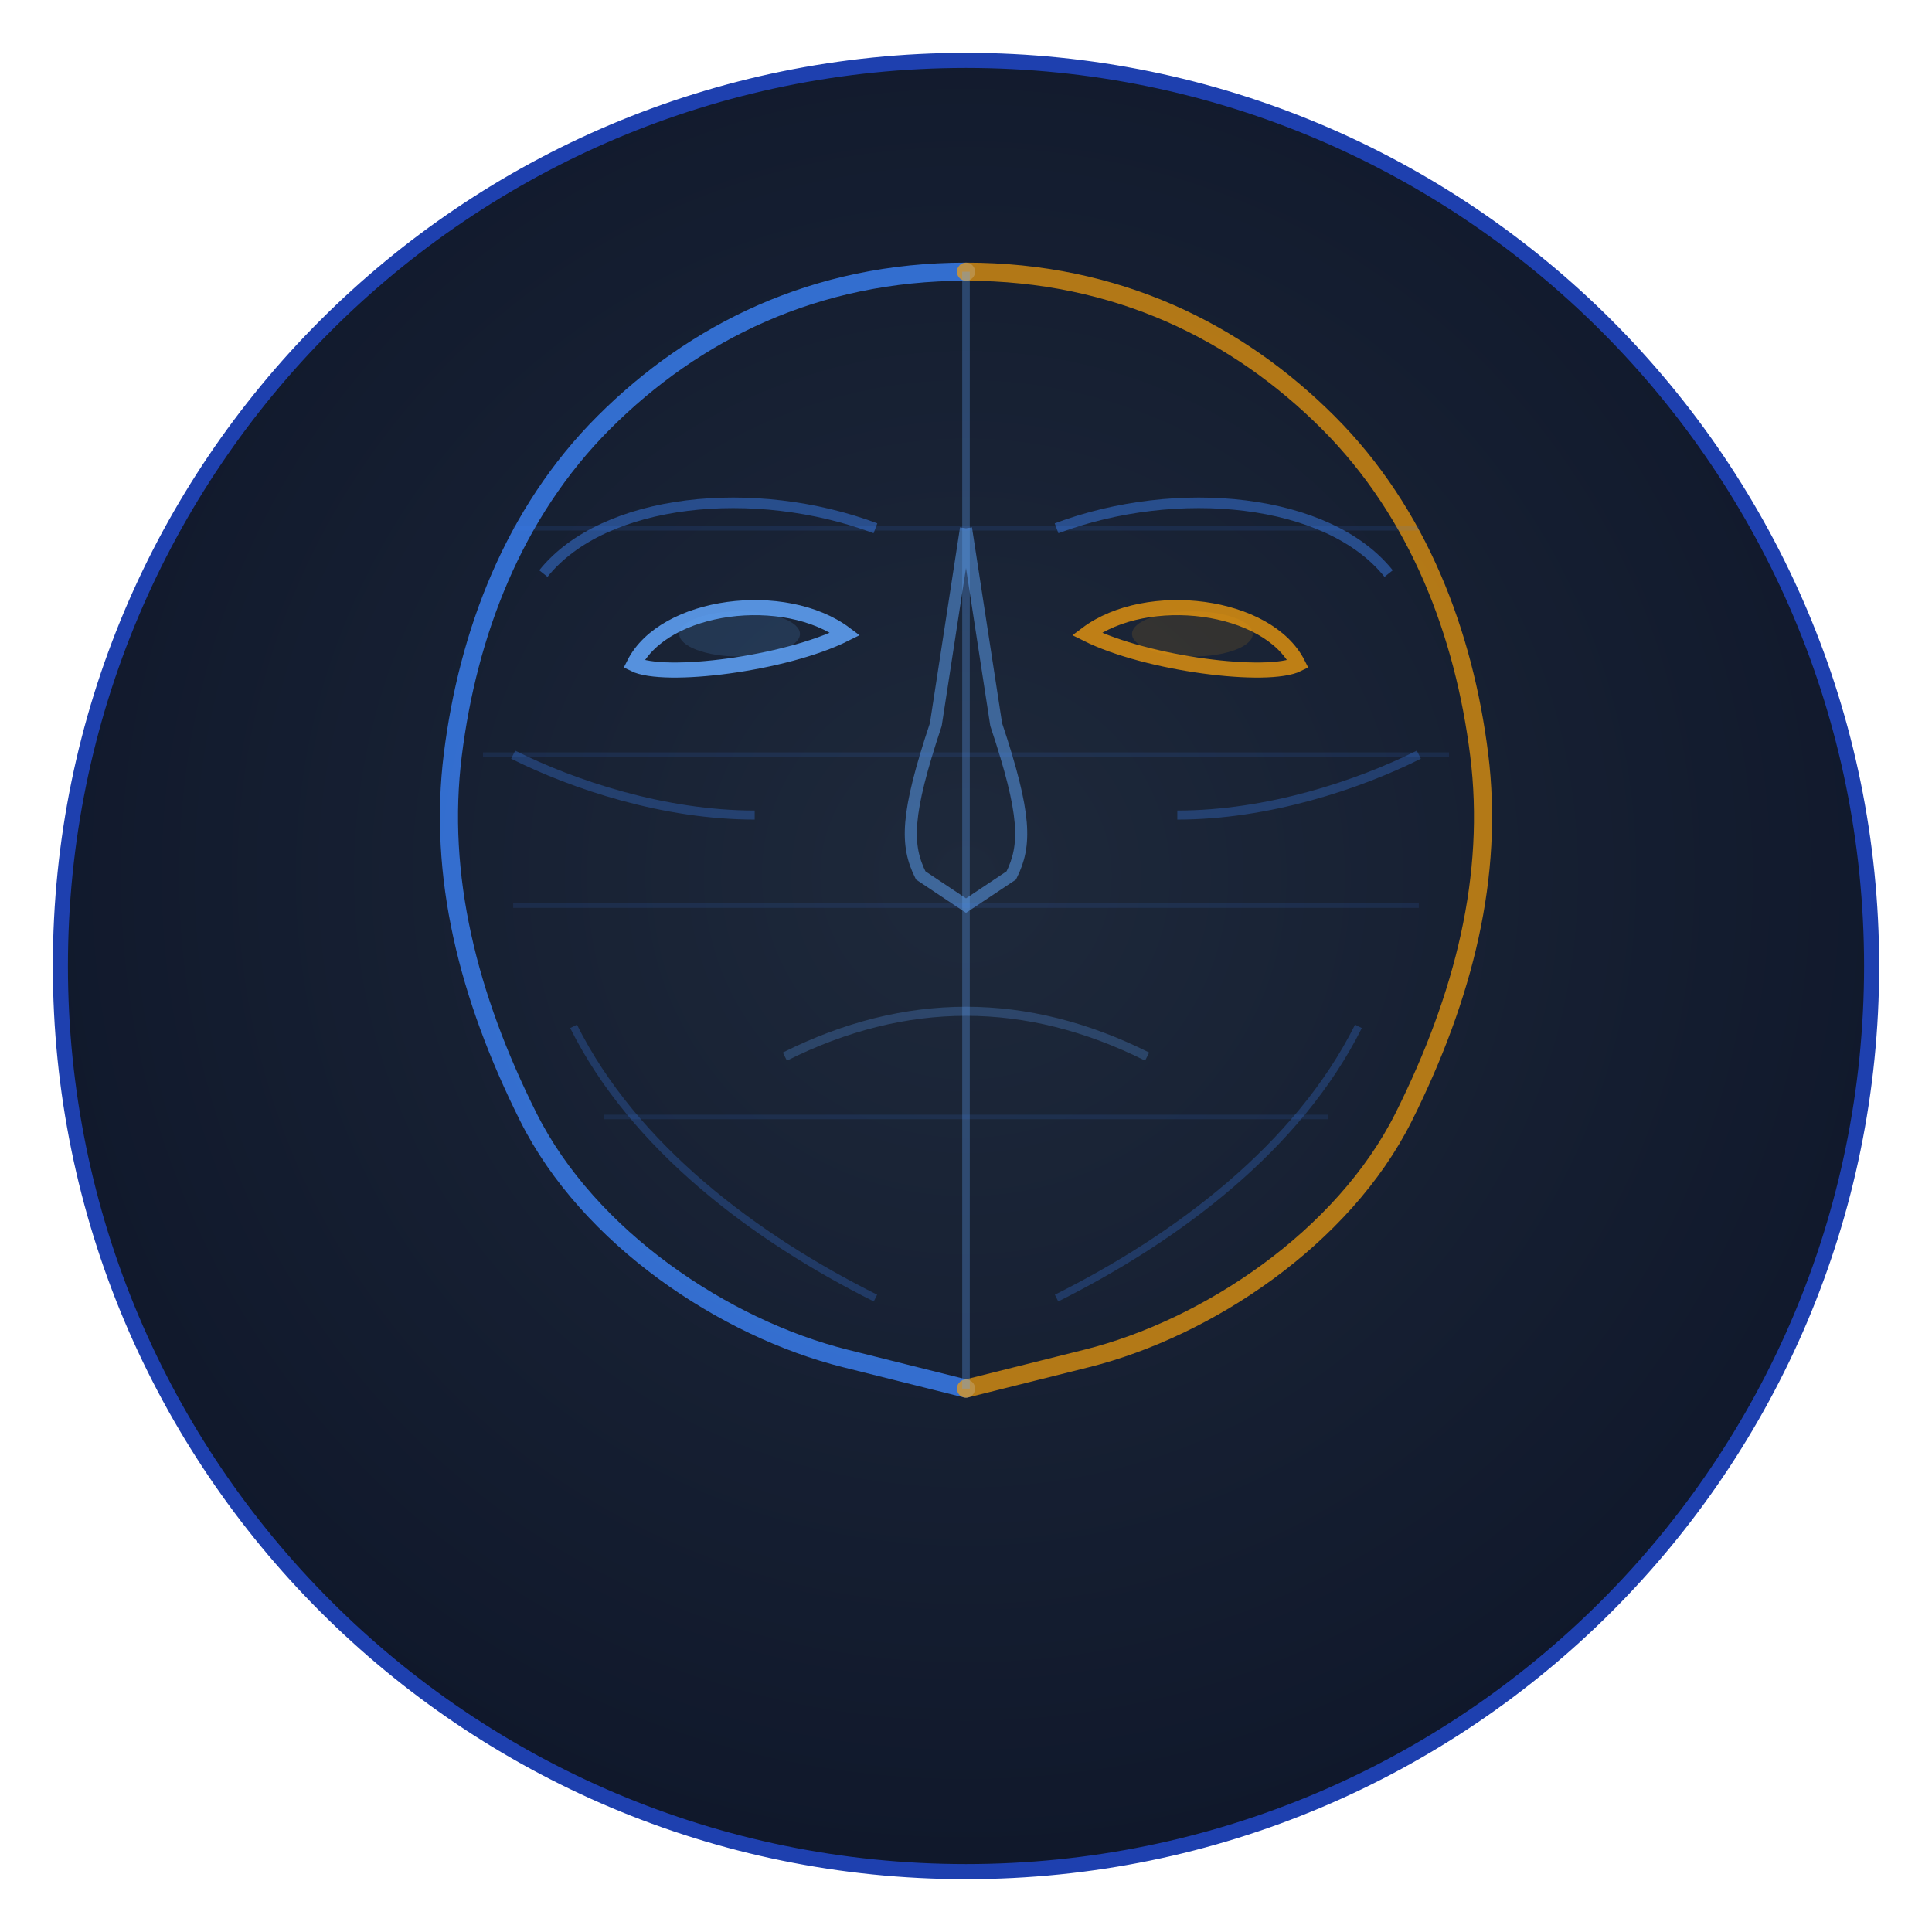
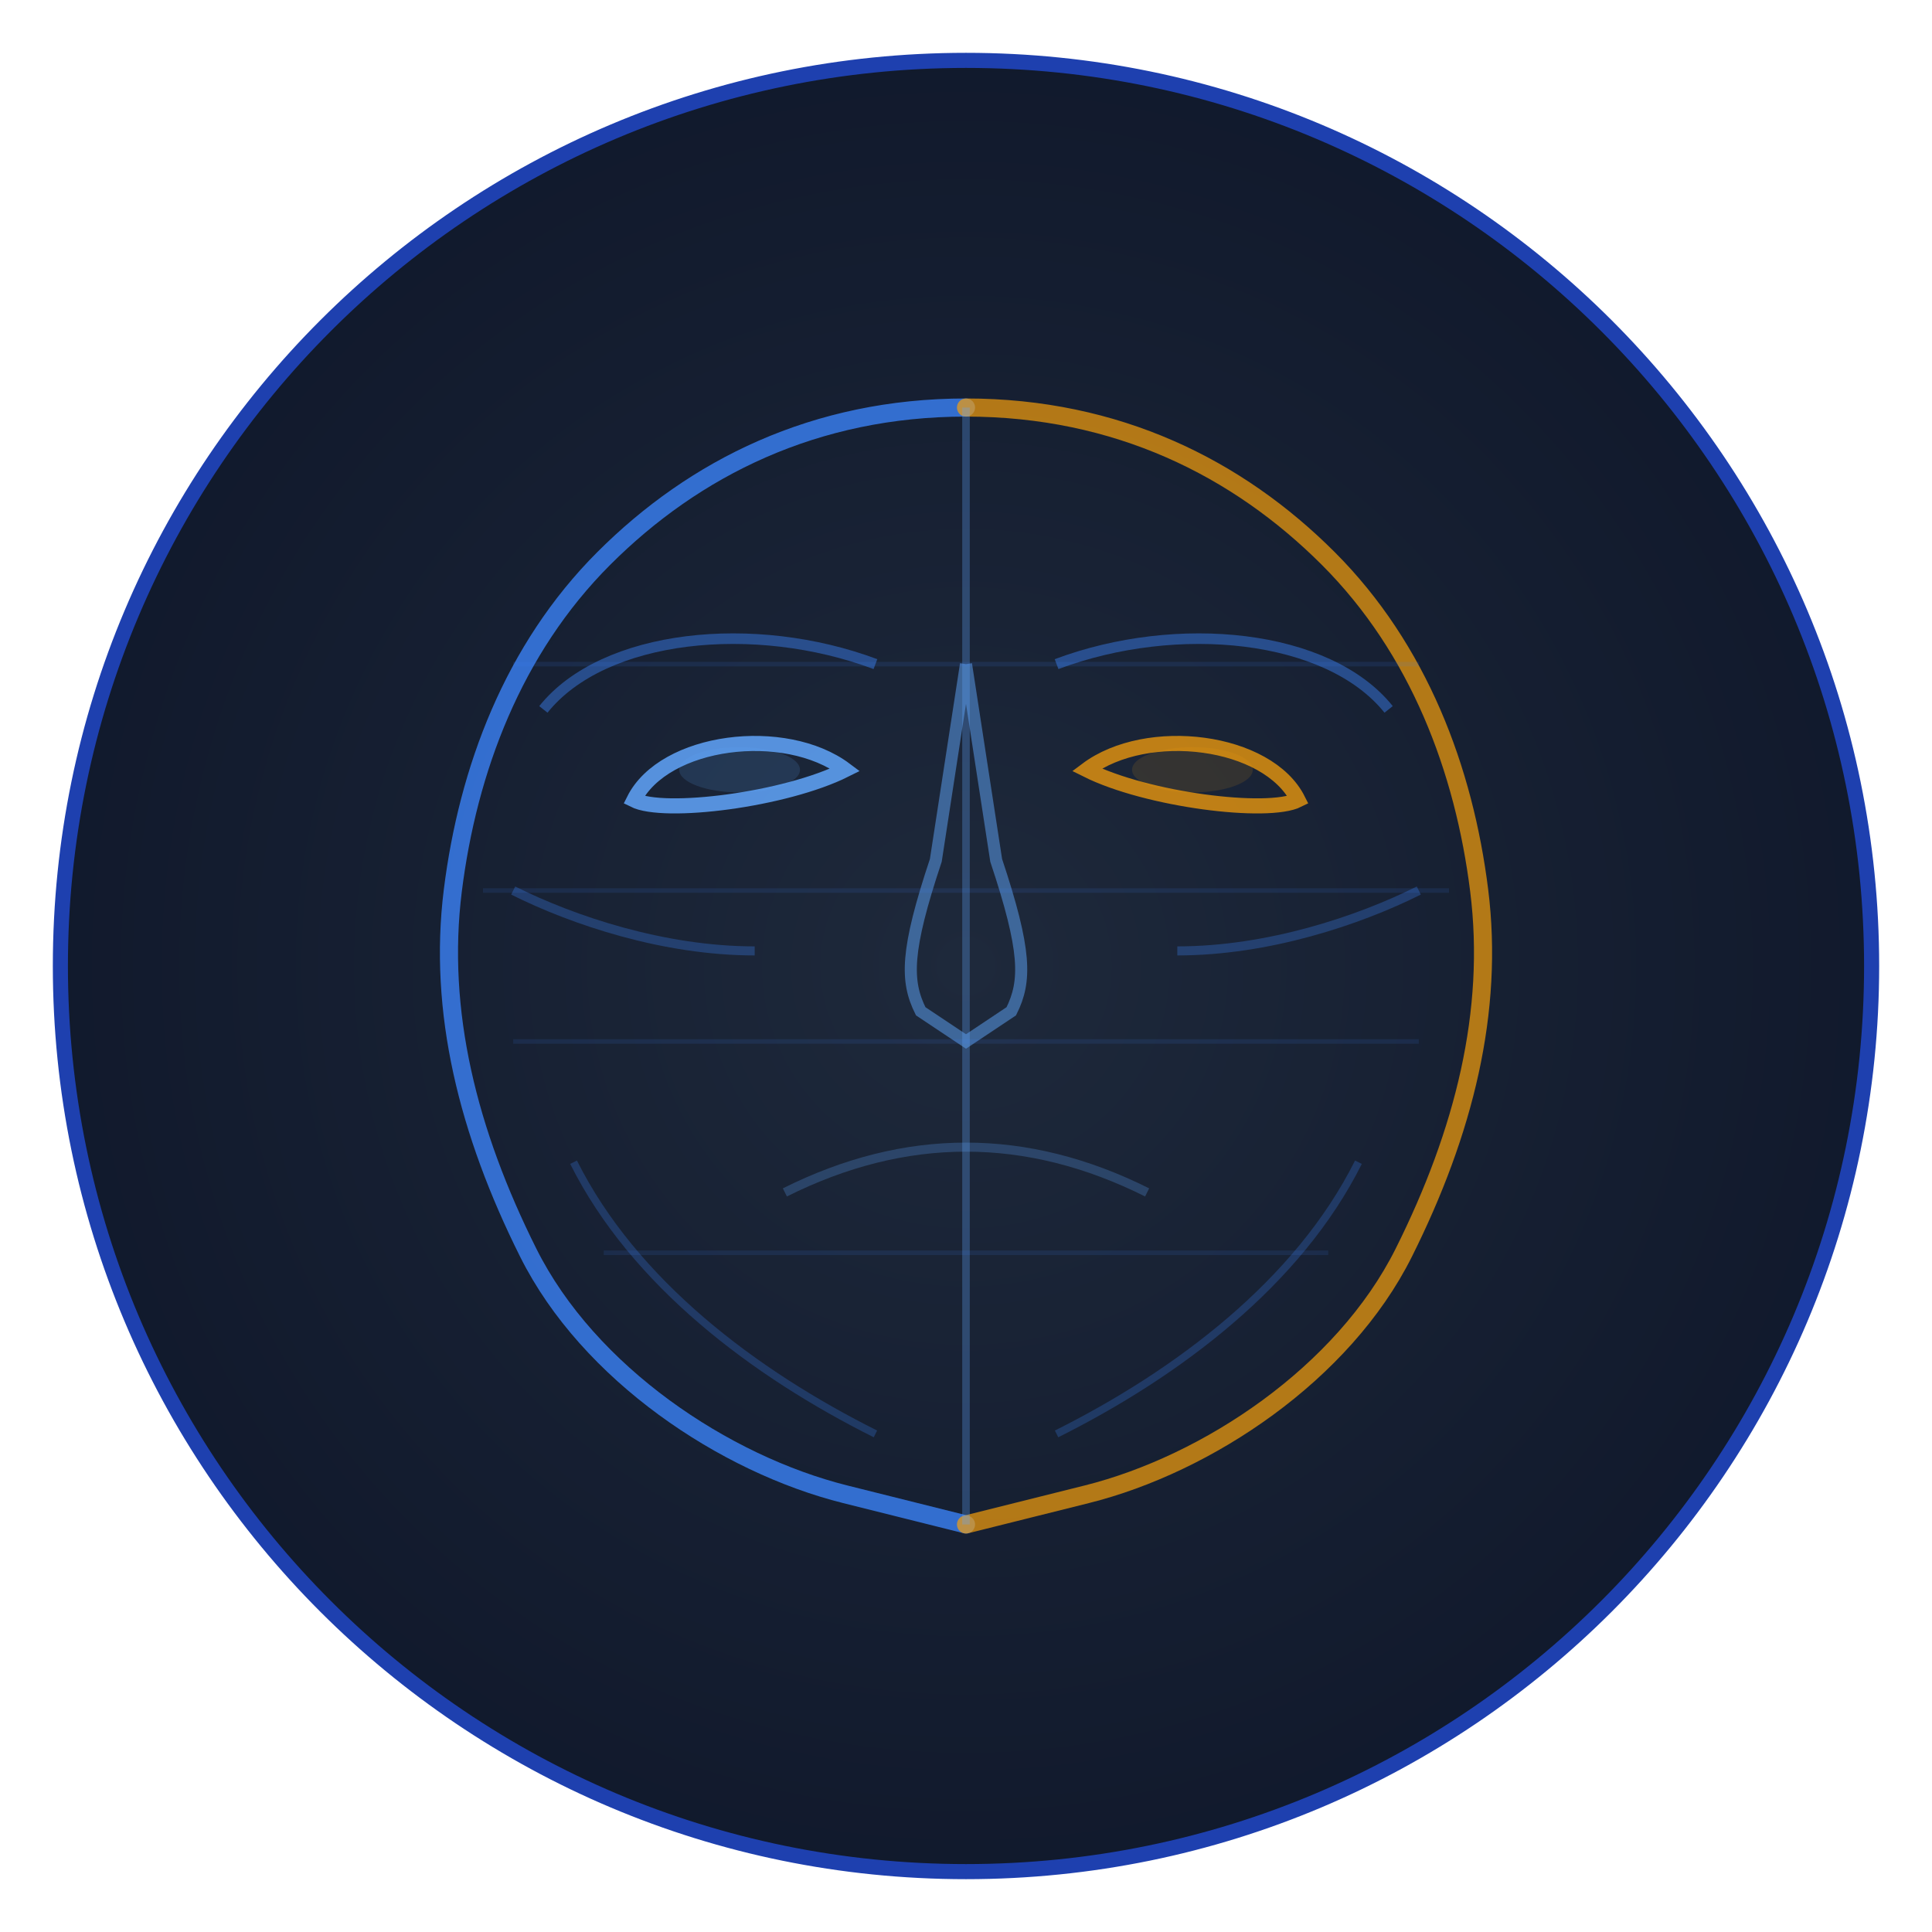
<svg xmlns="http://www.w3.org/2000/svg" viewBox="0 0 128 128" width="128" height="128">
  <defs>
-     <radialGradient id="bg" cx="50%" cy="45%" r="58%">
+     <radialGradient id="bg" cx="50%" cy="50%" r="58%">
      <stop offset="0%" stop-color="#1e293b" />
      <stop offset="100%" stop-color="#0f172a" />
    </radialGradient>
    <filter id="glow">
      <feGaussianBlur in="SourceGraphic" stdDeviation="2" result="blur" />
      <feMerge>
        <feMergeNode in="blur" />
        <feMergeNode in="SourceGraphic" />
      </feMerge>
    </filter>
  </defs>
  <circle cx="64" cy="64" r="60" fill="url(#bg)" stroke="#1e40af" stroke-width="1" />
-   <path d="M 64,18 C 54,18 46,22 40,28 C 34,34 31,42 30,50 C 29,58 31,66 35,74 C 39,82 48,88 56,90 L 64,92" fill="none" stroke="#3b82f6" stroke-width="1.2" stroke-linecap="round" stroke-linejoin="round" opacity="0.8" />
-   <path d="M 64,18 C 74,18 82,22 88,28 C 94,34 97,42 98,50 C 99,58 97,66 93,74 C 89,82 80,88 72,90 L 64,92" fill="none" stroke="#f59e0b" stroke-width="1.2" stroke-linecap="round" stroke-linejoin="round" opacity="0.7" />
-   <line x1="64" y1="18" x2="64" y2="92" stroke="#60a5fa" stroke-width="0.5" opacity="0.3" />
-   <path d="M 42,44 C 44,40 52,39 56,42 C 52,44 44,45 42,44 Z" fill="none" stroke="#60a5fa" stroke-width="1" opacity="0.85" />
-   <ellipse cx="49" cy="42" rx="4" ry="1.5" fill="#60a5fa" opacity="0.15" />
-   <path d="M 86,44 C 84,40 76,39 72,42 C 76,44 84,45 86,44 Z" fill="none" stroke="#f59e0b" stroke-width="1" opacity="0.75" />
-   <ellipse cx="79" cy="42" rx="4" ry="1.5" fill="#f59e0b" opacity="0.12" />
-   <path d="M 64,35 L 62,48 C 60,54 60,56 61,58 L 64,60 L 67,58 C 68,56 68,54 66,48 L 64,35" fill="none" stroke="#60a5fa" stroke-width="0.8" opacity="0.5" />
-   <path d="M 36,38 C 40,33 50,32 58,35" fill="none" stroke="#3b82f6" stroke-width="0.7" opacity="0.45" />
-   <path d="M 92,38 C 88,33 78,32 70,35" fill="none" stroke="#3b82f6" stroke-width="0.7" opacity="0.45" />
-   <path d="M 34,50 C 38,52 44,54 50,54" fill="none" stroke="#3b82f6" stroke-width="0.6" opacity="0.3" />
-   <path d="M 94,50 C 90,52 84,54 78,54" fill="none" stroke="#3b82f6" stroke-width="0.6" opacity="0.3" />
-   <path d="M 52,70 C 56,68 60,67 64,67 C 68,67 72,68 76,70" fill="none" stroke="#60a5fa" stroke-width="0.6" opacity="0.25" />
-   <path d="M 38,68 C 42,76 50,82 58,86" fill="none" stroke="#3b82f6" stroke-width="0.5" opacity="0.25" />
-   <path d="M 90,68 C 86,76 78,82 70,86" fill="none" stroke="#3b82f6" stroke-width="0.5" opacity="0.25" />
-   <g stroke="#3b82f6" stroke-width="0.3" opacity="0.12">
-     <line x1="34" y1="35" x2="94" y2="35" />
-     <line x1="32" y1="50" x2="96" y2="50" />
-     <line x1="34" y1="60" x2="94" y2="60" />
-     <line x1="40" y1="74" x2="88" y2="74" />
+   <g transform="translate(0, 9)">
+     <path d="M 64,18 C 54,18 46,22 40,28 C 34,34 31,42 30,50 C 29,58 31,66 35,74 C 39,82 48,88 56,90 L 64,92" fill="none" stroke="#3b82f6" stroke-width="1.2" stroke-linecap="round" stroke-linejoin="round" opacity="0.8" />
+     <path d="M 64,18 C 74,18 82,22 88,28 C 94,34 97,42 98,50 C 99,58 97,66 93,74 C 89,82 80,88 72,90 L 64,92" fill="none" stroke="#f59e0b" stroke-width="1.2" stroke-linecap="round" stroke-linejoin="round" opacity="0.7" />
+     <line x1="64" y1="18" x2="64" y2="92" stroke="#60a5fa" stroke-width="0.5" opacity="0.3" />
+     <path d="M 42,44 C 44,40 52,39 56,42 C 52,44 44,45 42,44 Z" fill="none" stroke="#60a5fa" stroke-width="1" opacity="0.85" />
+     <ellipse cx="49" cy="42" rx="4" ry="1.5" fill="#60a5fa" opacity="0.15" />
+     <path d="M 86,44 C 84,40 76,39 72,42 C 76,44 84,45 86,44 Z" fill="none" stroke="#f59e0b" stroke-width="1" opacity="0.75" />
+     <ellipse cx="79" cy="42" rx="4" ry="1.5" fill="#f59e0b" opacity="0.12" />
+     <path d="M 64,35 L 62,48 C 60,54 60,56 61,58 L 64,60 L 67,58 C 68,56 68,54 66,48 L 64,35" fill="none" stroke="#60a5fa" stroke-width="0.8" opacity="0.5" />
+     <path d="M 36,38 C 40,33 50,32 58,35" fill="none" stroke="#3b82f6" stroke-width="0.7" opacity="0.45" />
+     <path d="M 92,38 C 88,33 78,32 70,35" fill="none" stroke="#3b82f6" stroke-width="0.7" opacity="0.45" />
+     <path d="M 34,50 C 38,52 44,54 50,54" fill="none" stroke="#3b82f6" stroke-width="0.6" opacity="0.3" />
+     <path d="M 94,50 C 90,52 84,54 78,54" fill="none" stroke="#3b82f6" stroke-width="0.6" opacity="0.3" />
+     <path d="M 52,70 C 56,68 60,67 64,67 C 68,67 72,68 76,70" fill="none" stroke="#60a5fa" stroke-width="0.6" opacity="0.25" />
+     <path d="M 38,68 C 42,76 50,82 58,86" fill="none" stroke="#3b82f6" stroke-width="0.5" opacity="0.25" />
+     <path d="M 90,68 C 86,76 78,82 70,86" fill="none" stroke="#3b82f6" stroke-width="0.5" opacity="0.25" />
+     <g stroke="#3b82f6" stroke-width="0.3" opacity="0.12">
+       <line x1="34" y1="35" x2="94" y2="35" />
+       <line x1="32" y1="50" x2="96" y2="50" />
+       <line x1="34" y1="60" x2="94" y2="60" />
+       <line x1="40" y1="74" x2="88" y2="74" />
+     </g>
  </g>
</svg>
